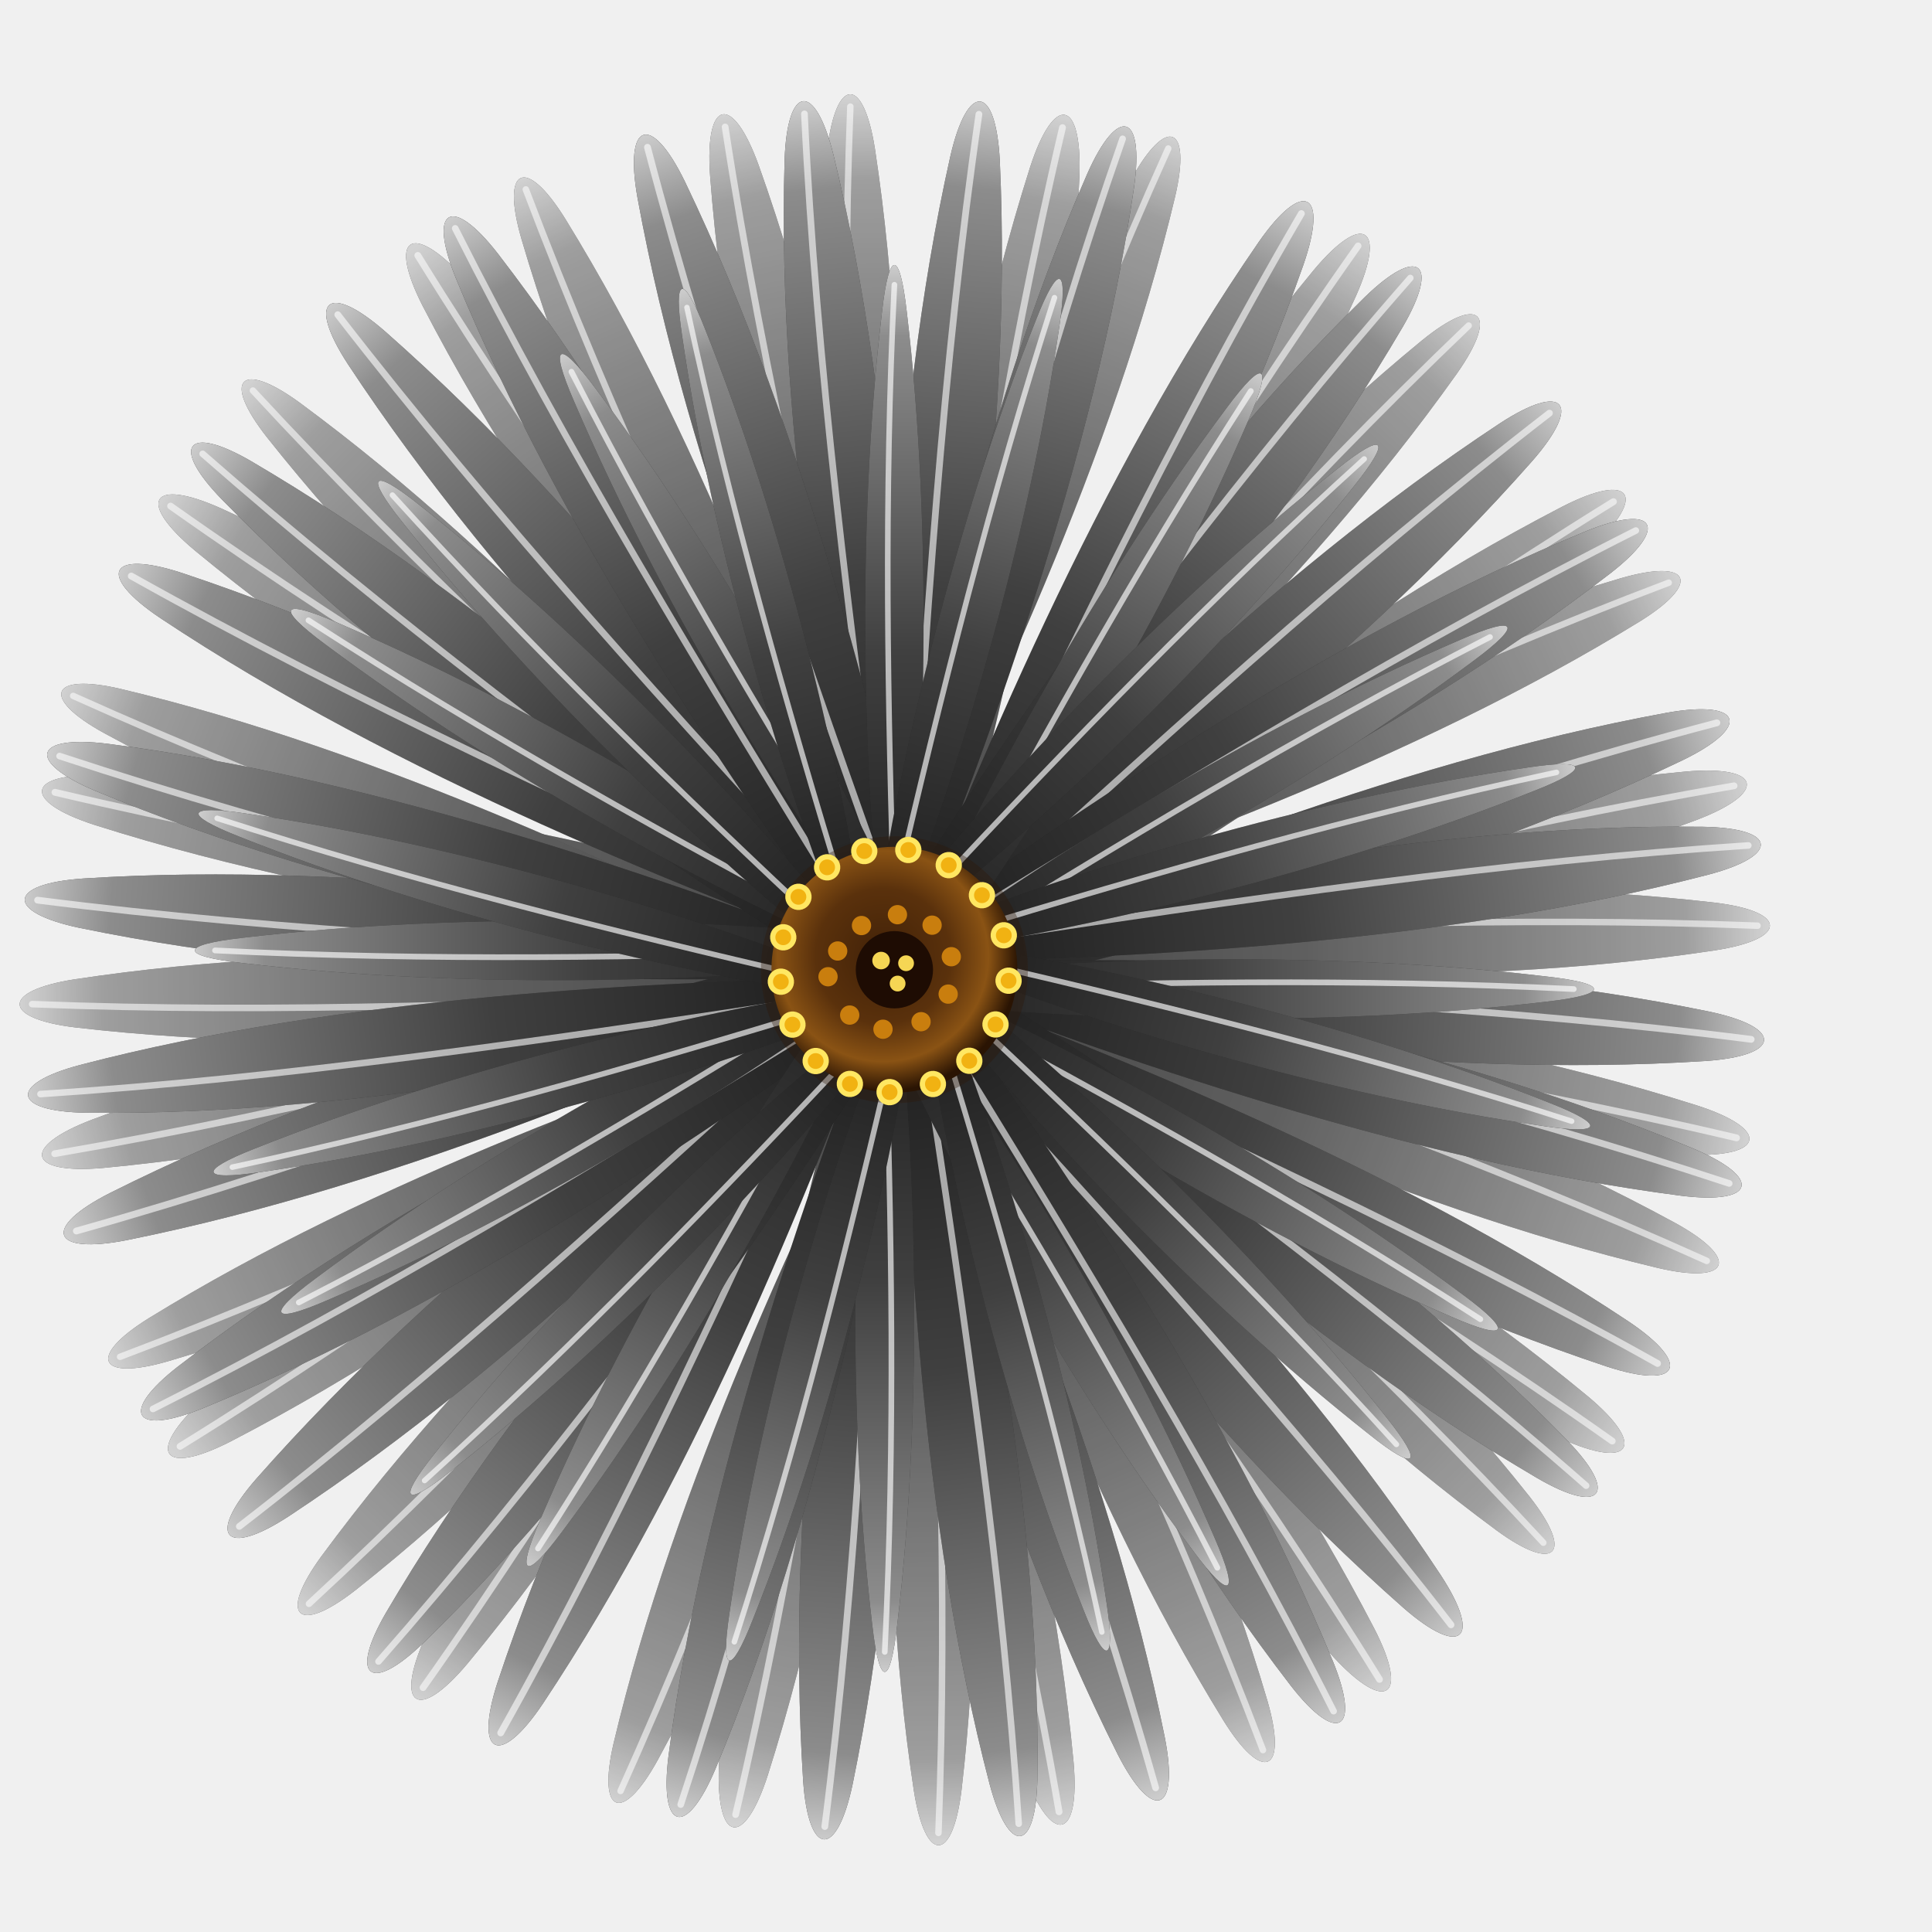
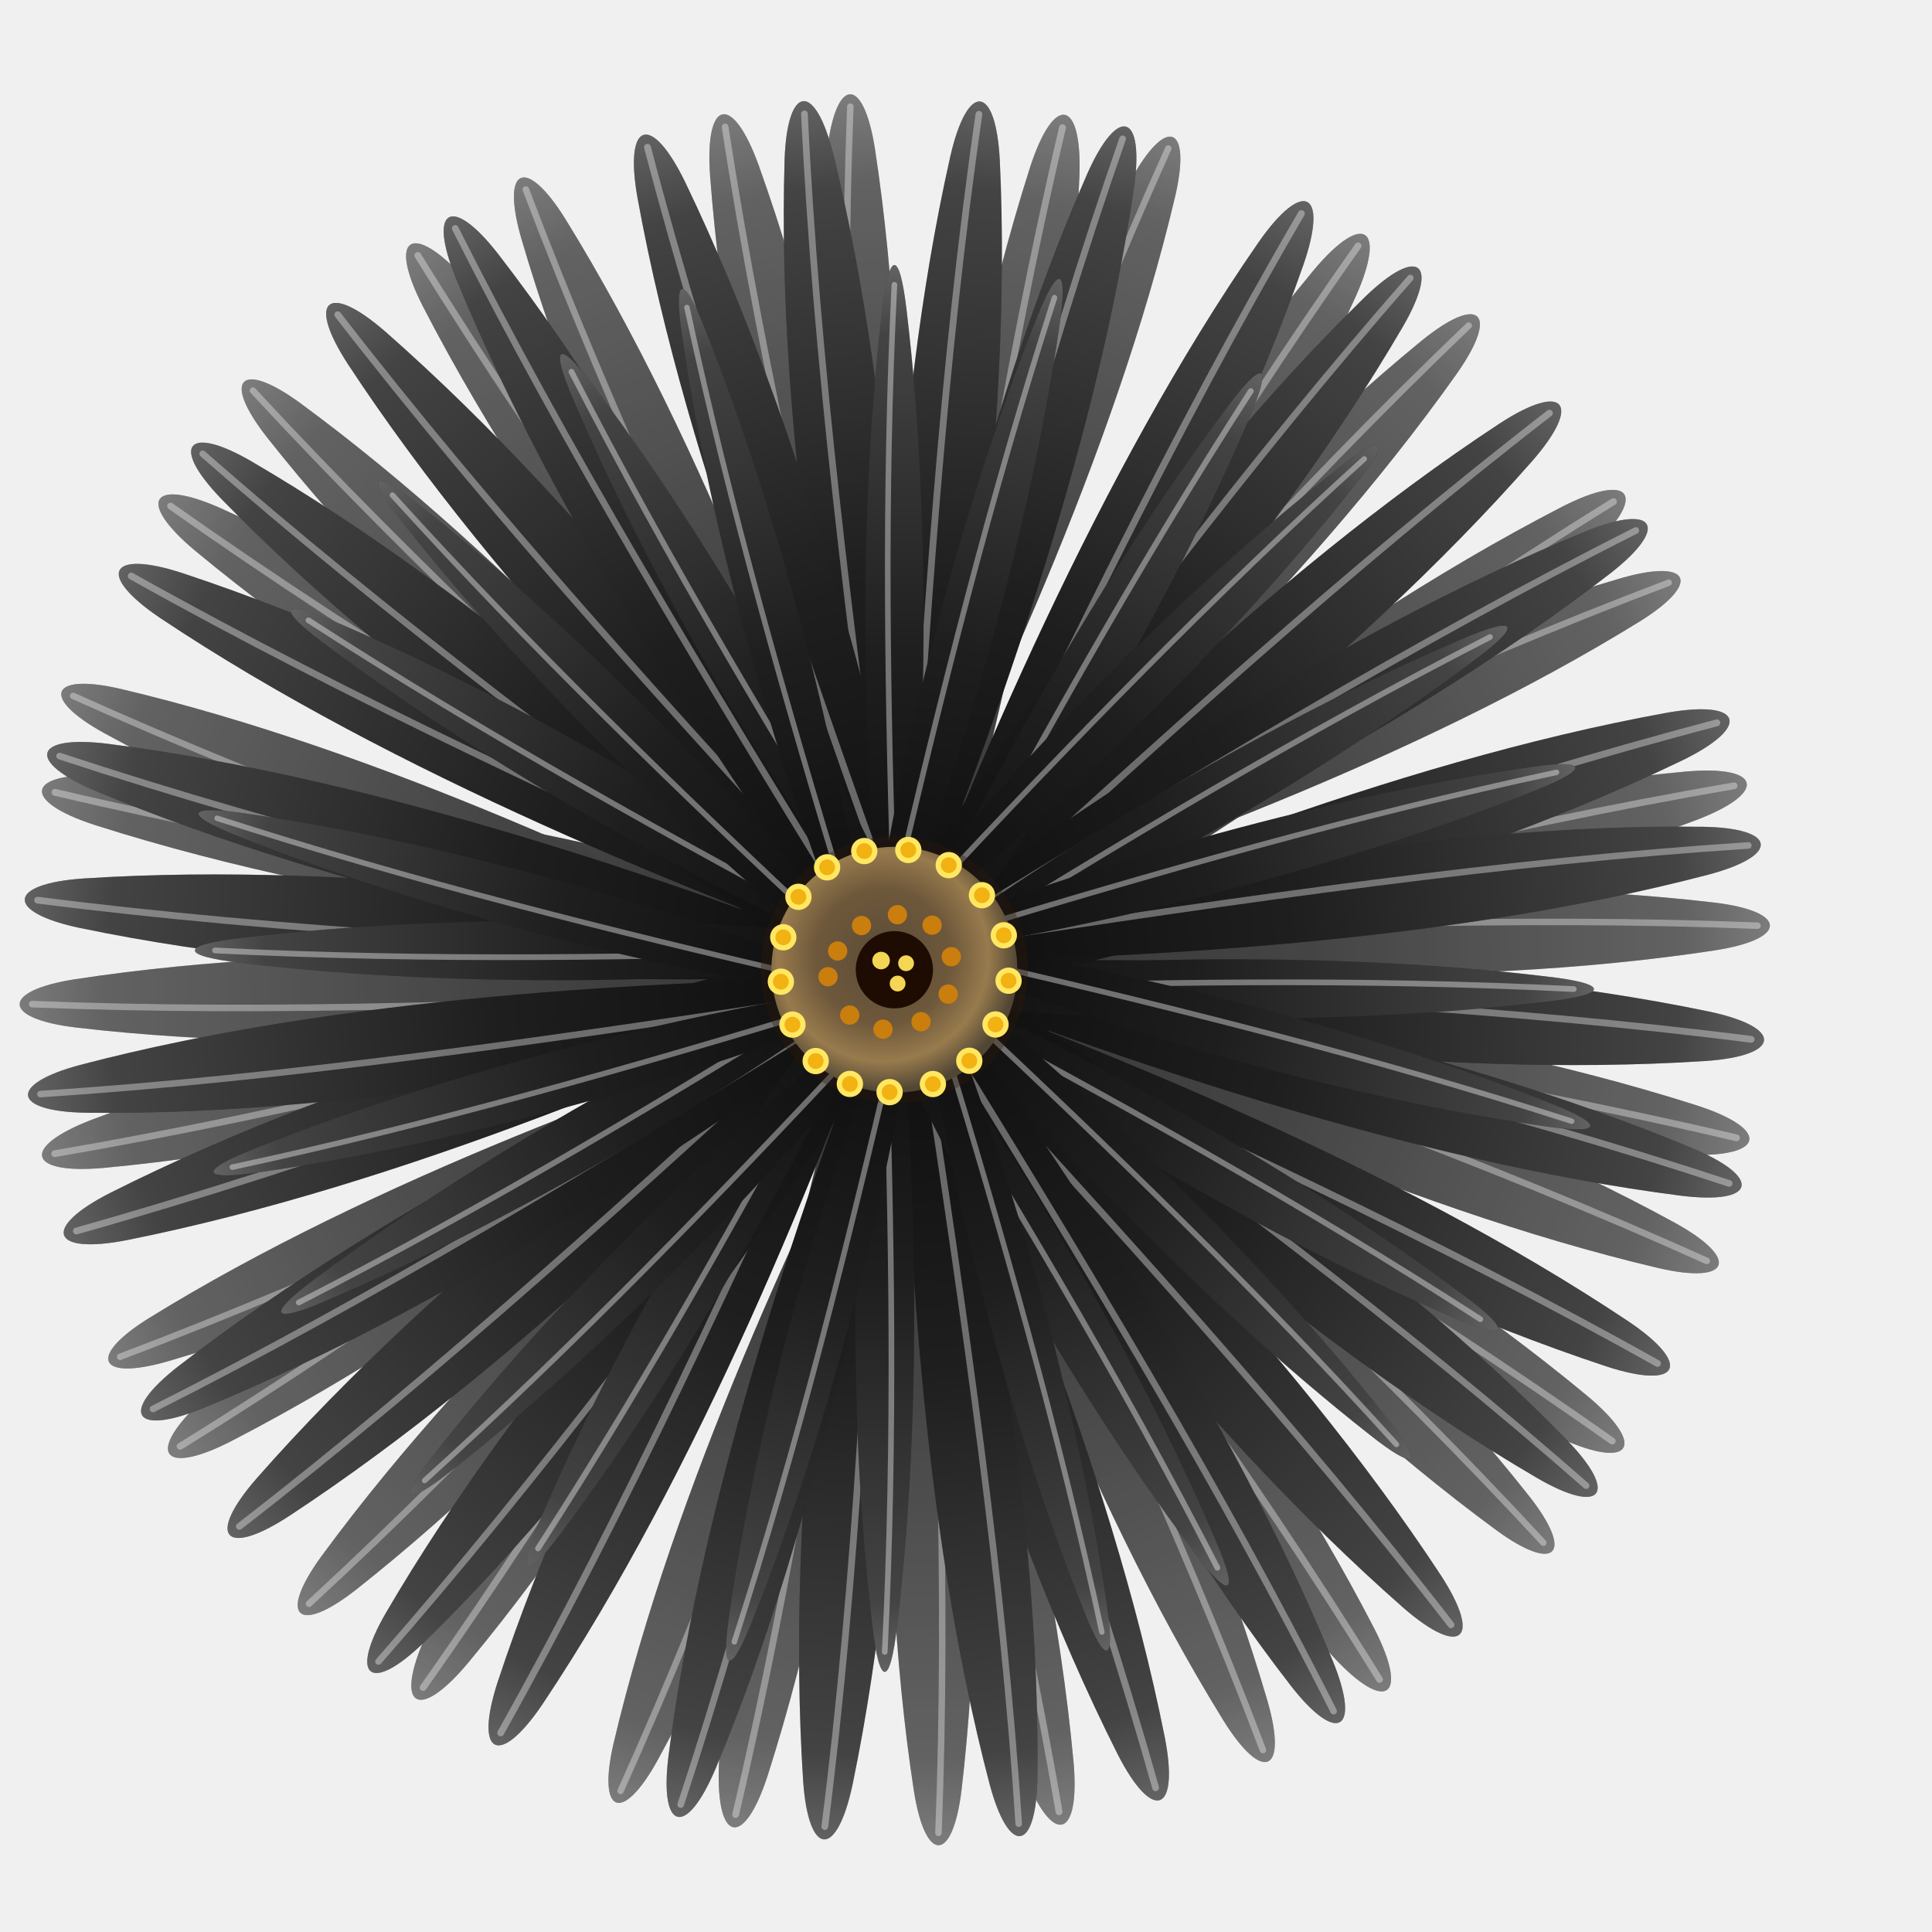
<svg xmlns="http://www.w3.org/2000/svg" width="110" height="110" viewBox="0 0 110 110">
  <defs>
    <linearGradient id="spider-light" x1="0" y1="1" x2="0" y2="0">
-       <stop offset="0%" stop-color="#ffffff" stop-opacity="0.1" />
-       <stop offset="45%" stop-color="#ffffff" stop-opacity="0.25" />
-       <stop offset="90%" stop-color="#ffffff" stop-opacity="0.55" />
-       <stop offset="100%" stop-color="#ffffff" stop-opacity="0.8" />
+       <stop offset="0%" stop-color="#ffffff" stop-opacity="0.048" />
+       <stop offset="45%" stop-color="#ffffff" stop-opacity="0.120" />
+       <stop offset="90%" stop-color="#ffffff" stop-opacity="0.264" />
+       <stop offset="100%" stop-color="#ffffff" stop-opacity="0.384" />
    </linearGradient>
    <radialGradient id="gerbera-core" cx="46%" cy="44%" r="55%">
-       <stop offset="0%" stop-color="#422208" />
-       <stop offset="50%" stop-color="#5a310c" />
-       <stop offset="78%" stop-color="#8a5314" />
-       <stop offset="100%" stop-color="#2a1403" />
+       <stop offset="0%" stop-color="#5b4c37" />
+       <stop offset="50%" stop-color="#6e583b" />
+       <stop offset="78%" stop-color="#987b4d" />
+       <stop offset="100%" stop-color="#514634" />
    </radialGradient>
    <g id="spider-petal-outer">
      <path d="M54.2 55                C52.8 42 51.5 24 53.6 8.5                C54.2 4.2 55.8 4.2 56.4 8.5                C58.5 24 57.2 42 55.8 55 Z" fill="__COLOR__" />
      <path d="M54.2 55 C52.8 42 51.5 24 53.6 8.5 C54.2 4.2 55.8 4.2 56.4 8.5 C58.5 24 57.2 42 55.8 55 Z" fill="url(#spider-light)" />
-       <path d="M55 52 C54.5 35 54.2 20 55 6" fill="none" stroke="#ffffff" stroke-width="0.38" stroke-linecap="round" opacity="0.6" />
+       <path d="M55 52 C54.5 35 54.2 20 55 6" fill="none" stroke="#ffffff" stroke-width="0.38" stroke-linecap="round" opacity="0.360" />
    </g>
    <g id="spider-petal-inner">
      <path d="M54.5 55                C53.2 45 52.8 30 54.3 17.5                C54.7 14 55.3 14 55.7 17.5                C57.2 30 56.8 45 55.5 55 Z" fill="__COLOR__" />
      <path d="M54.5 55 C53.2 45 52.8 30 54.3 17.5 C54.7 14 55.3 14 55.7 17.5 C57.2 30 56.8 45 55.5 55 Z" fill="url(#spider-light)" />
-       <path d="M55 52 C54.6 40 54.4 28 55 16" fill="none" stroke="#ffffff" stroke-width="0.32" stroke-linecap="round" opacity="0.65" />
+       <path d="M55 52 C54.6 40 54.4 28 55 16" fill="none" stroke="#ffffff" stroke-width="0.32" stroke-linecap="round" opacity="0.390" />
    </g>
  </defs>
  <g transform="rotate(-6 55 94)">
    <g opacity="0.82">
      <use href="#spider-petal-outer" transform="rotate(5 55 55) scale(0.97)" />
      <use href="#spider-petal-outer" transform="rotate(16 55 55) scale(1.02)" />
      <use href="#spider-petal-outer" transform="rotate(27 55 55) scale(0.96)" />
      <use href="#spider-petal-outer" transform="rotate(38 55 55) scale(1.01)" />
      <use href="#spider-petal-outer" transform="rotate(49 55 55) scale(0.98)" />
      <use href="#spider-petal-outer" transform="rotate(61 55 55) scale(1.03)" />
      <use href="#spider-petal-outer" transform="rotate(72 55 55) scale(0.96)" />
      <use href="#spider-petal-outer" transform="rotate(83 55 55) scale(1.01)" />
      <use href="#spider-petal-outer" transform="rotate(95 55 55) scale(0.97)" />
      <use href="#spider-petal-outer" transform="rotate(106 55 55) scale(1.02)" />
      <use href="#spider-petal-outer" transform="rotate(117 55 55) scale(0.98)" />
      <use href="#spider-petal-outer" transform="rotate(128 55 55) scale(1.02)" />
      <use href="#spider-petal-outer" transform="rotate(140 55 55) scale(0.96)" />
      <use href="#spider-petal-outer" transform="rotate(151 55 55) scale(1.01)" />
      <use href="#spider-petal-outer" transform="rotate(162 55 55) scale(0.98)" />
      <use href="#spider-petal-outer" transform="rotate(173 55 55) scale(1.03)" />
      <use href="#spider-petal-outer" transform="rotate(185 55 55) scale(0.97)" />
      <use href="#spider-petal-outer" transform="rotate(196 55 55) scale(1.01)" />
      <use href="#spider-petal-outer" transform="rotate(207 55 55) scale(0.96)" />
      <use href="#spider-petal-outer" transform="rotate(218 55 55) scale(1.02)" />
      <use href="#spider-petal-outer" transform="rotate(230 55 55) scale(0.98)" />
      <use href="#spider-petal-outer" transform="rotate(241 55 55) scale(1.02)" />
      <use href="#spider-petal-outer" transform="rotate(252 55 55) scale(0.96)" />
      <use href="#spider-petal-outer" transform="rotate(263 55 55) scale(1.01)" />
      <use href="#spider-petal-outer" transform="rotate(275 55 55) scale(0.98)" />
      <use href="#spider-petal-outer" transform="rotate(286 55 55) scale(1.03)" />
      <use href="#spider-petal-outer" transform="rotate(297 55 55) scale(0.96)" />
      <use href="#spider-petal-outer" transform="rotate(308 55 55) scale(1.01)" />
      <use href="#spider-petal-outer" transform="rotate(320 55 55) scale(0.97)" />
      <use href="#spider-petal-outer" transform="rotate(331 55 55) scale(1.02)" />
      <use href="#spider-petal-outer" transform="rotate(342 55 55) scale(0.98)" />
      <use href="#spider-petal-outer" transform="rotate(354 55 55) scale(1.01)" />
    </g>
    <g>
      <use href="#spider-petal-outer" transform="rotate(0 55 55)" />
      <use href="#spider-petal-outer" transform="rotate(11 55 55) scale(1.01)" />
      <use href="#spider-petal-outer" transform="rotate(22 55 55) scale(0.99)" />
      <use href="#spider-petal-outer" transform="rotate(33 55 55) scale(1.02)" />
      <use href="#spider-petal-outer" transform="rotate(44 55 55) scale(0.98)" />
      <use href="#spider-petal-outer" transform="rotate(55 55 55) scale(1.01)" />
      <use href="#spider-petal-outer" transform="rotate(66 55 55) scale(0.99)" />
      <use href="#spider-petal-outer" transform="rotate(78 55 55) scale(1.02)" />
      <use href="#spider-petal-outer" transform="rotate(89 55 55) scale(0.98)" />
      <use href="#spider-petal-outer" transform="rotate(100 55 55) scale(1.01)" />
      <use href="#spider-petal-outer" transform="rotate(111 55 55) scale(0.99)" />
      <use href="#spider-petal-outer" transform="rotate(122 55 55) scale(1.02)" />
      <use href="#spider-petal-outer" transform="rotate(134 55 55) scale(0.98)" />
      <use href="#spider-petal-outer" transform="rotate(145 55 55) scale(1.01)" />
      <use href="#spider-petal-outer" transform="rotate(156 55 55) scale(0.99)" />
      <use href="#spider-petal-outer" transform="rotate(167 55 55) scale(1.02)" />
      <use href="#spider-petal-outer" transform="rotate(179 55 55) scale(0.98)" />
      <use href="#spider-petal-outer" transform="rotate(190 55 55) scale(1.01)" />
      <use href="#spider-petal-outer" transform="rotate(201 55 55) scale(0.99)" />
      <use href="#spider-petal-outer" transform="rotate(212 55 55) scale(1.02)" />
      <use href="#spider-petal-outer" transform="rotate(224 55 55) scale(0.98)" />
      <use href="#spider-petal-outer" transform="rotate(235 55 55) scale(1.01)" />
      <use href="#spider-petal-outer" transform="rotate(246 55 55) scale(0.99)" />
      <use href="#spider-petal-outer" transform="rotate(257 55 55) scale(1.02)" />
      <use href="#spider-petal-outer" transform="rotate(269 55 55) scale(0.98)" />
      <use href="#spider-petal-outer" transform="rotate(280 55 55) scale(1.01)" />
      <use href="#spider-petal-outer" transform="rotate(291 55 55) scale(0.99)" />
      <use href="#spider-petal-outer" transform="rotate(302 55 55) scale(1.02)" />
      <use href="#spider-petal-outer" transform="rotate(314 55 55) scale(0.98)" />
      <use href="#spider-petal-outer" transform="rotate(325 55 55) scale(1.01)" />
      <use href="#spider-petal-outer" transform="rotate(336 55 55) scale(0.99)" />
      <use href="#spider-petal-outer" transform="rotate(348 55 55) scale(1.02)" />
    </g>
    <g>
      <use href="#spider-petal-inner" transform="rotate(6 55 55)" />
      <use href="#spider-petal-inner" transform="rotate(21 55 55) scale(0.98)" />
      <use href="#spider-petal-inner" transform="rotate(36 55 55) scale(1.02)" />
      <use href="#spider-petal-inner" transform="rotate(51 55 55) scale(0.97)" />
      <use href="#spider-petal-inner" transform="rotate(66 55 55) scale(1.01)" />
      <use href="#spider-petal-inner" transform="rotate(81 55 55) scale(0.98)" />
      <use href="#spider-petal-inner" transform="rotate(96 55 55) scale(1.02)" />
      <use href="#spider-petal-inner" transform="rotate(111 55 55) scale(0.97)" />
      <use href="#spider-petal-inner" transform="rotate(126 55 55) scale(1.01)" />
      <use href="#spider-petal-inner" transform="rotate(141 55 55) scale(0.98)" />
      <use href="#spider-petal-inner" transform="rotate(156 55 55) scale(1.02)" />
      <use href="#spider-petal-inner" transform="rotate(171 55 55) scale(0.97)" />
      <use href="#spider-petal-inner" transform="rotate(186 55 55) scale(1.01)" />
      <use href="#spider-petal-inner" transform="rotate(201 55 55) scale(0.98)" />
      <use href="#spider-petal-inner" transform="rotate(216 55 55) scale(1.02)" />
      <use href="#spider-petal-inner" transform="rotate(231 55 55) scale(0.97)" />
      <use href="#spider-petal-inner" transform="rotate(246 55 55) scale(1.01)" />
      <use href="#spider-petal-inner" transform="rotate(261 55 55) scale(0.98)" />
      <use href="#spider-petal-inner" transform="rotate(276 55 55) scale(1.02)" />
      <use href="#spider-petal-inner" transform="rotate(291 55 55) scale(0.97)" />
      <use href="#spider-petal-inner" transform="rotate(306 55 55) scale(1.01)" />
      <use href="#spider-petal-inner" transform="rotate(321 55 55) scale(0.98)" />
      <use href="#spider-petal-inner" transform="rotate(336 55 55) scale(1.02)" />
      <use href="#spider-petal-inner" transform="rotate(351 55 55) scale(0.97)" />
    </g>
    <circle cx="55" cy="55" r="7.6" fill="#2d1606" opacity="0.35" />
    <circle cx="55" cy="55" r="7.0" fill="url(#gerbera-core)" />
    <g fill="#f1b212" stroke="#ffe762" stroke-width="0.3">
      <circle cx="48.5" cy="55" r="0.6" />
      <circle cx="48.9" cy="57.5" r="0.6" />
      <circle cx="50.0" cy="59.7" r="0.6" />
      <circle cx="51.8" cy="61.2" r="0.6" />
      <circle cx="54.0" cy="61.9" r="0.6" />
      <circle cx="56.5" cy="61.7" r="0.6" />
      <circle cx="58.7" cy="60.6" r="0.6" />
      <circle cx="60.4" cy="58.7" r="0.6" />
      <circle cx="61.4" cy="56.3" r="0.6" />
      <circle cx="61.4" cy="53.7" r="0.6" />
      <circle cx="60.4" cy="51.3" r="0.6" />
      <circle cx="58.7" cy="49.4" r="0.6" />
      <circle cx="56.5" cy="48.3" r="0.6" />
      <circle cx="54.0" cy="48.1" r="0.6" />
      <circle cx="51.8" cy="48.8" r="0.6" />
      <circle cx="50.0" cy="50.3" r="0.6" />
      <circle cx="48.9" cy="52.5" r="0.6" />
    </g>
    <g fill="#c97e0e">
      <circle cx="51.2" cy="55" r="0.55" />
      <circle cx="52.2" cy="57.3" r="0.55" />
      <circle cx="54.0" cy="58.3" r="0.55" />
      <circle cx="56.2" cy="58.1" r="0.55" />
      <circle cx="57.9" cy="56.7" r="0.55" />
      <circle cx="58.3" cy="54.6" r="0.55" />
      <circle cx="57.4" cy="52.7" r="0.55" />
      <circle cx="55.5" cy="51.9" r="0.55" />
      <circle cx="53.4" cy="52.3" r="0.55" />
      <circle cx="51.9" cy="53.6" r="0.55" />
    </g>
    <circle cx="55" cy="55" r="2.2" fill="#1e0c03" />
    <circle cx="54.3" cy="54.4" r="0.5" fill="#f5d654" />
    <circle cx="55.7" cy="54.7" r="0.45" fill="#f5d654" />
    <circle cx="55.1" cy="55.8" r="0.45" fill="#f5d654" />
  </g>
</svg>
